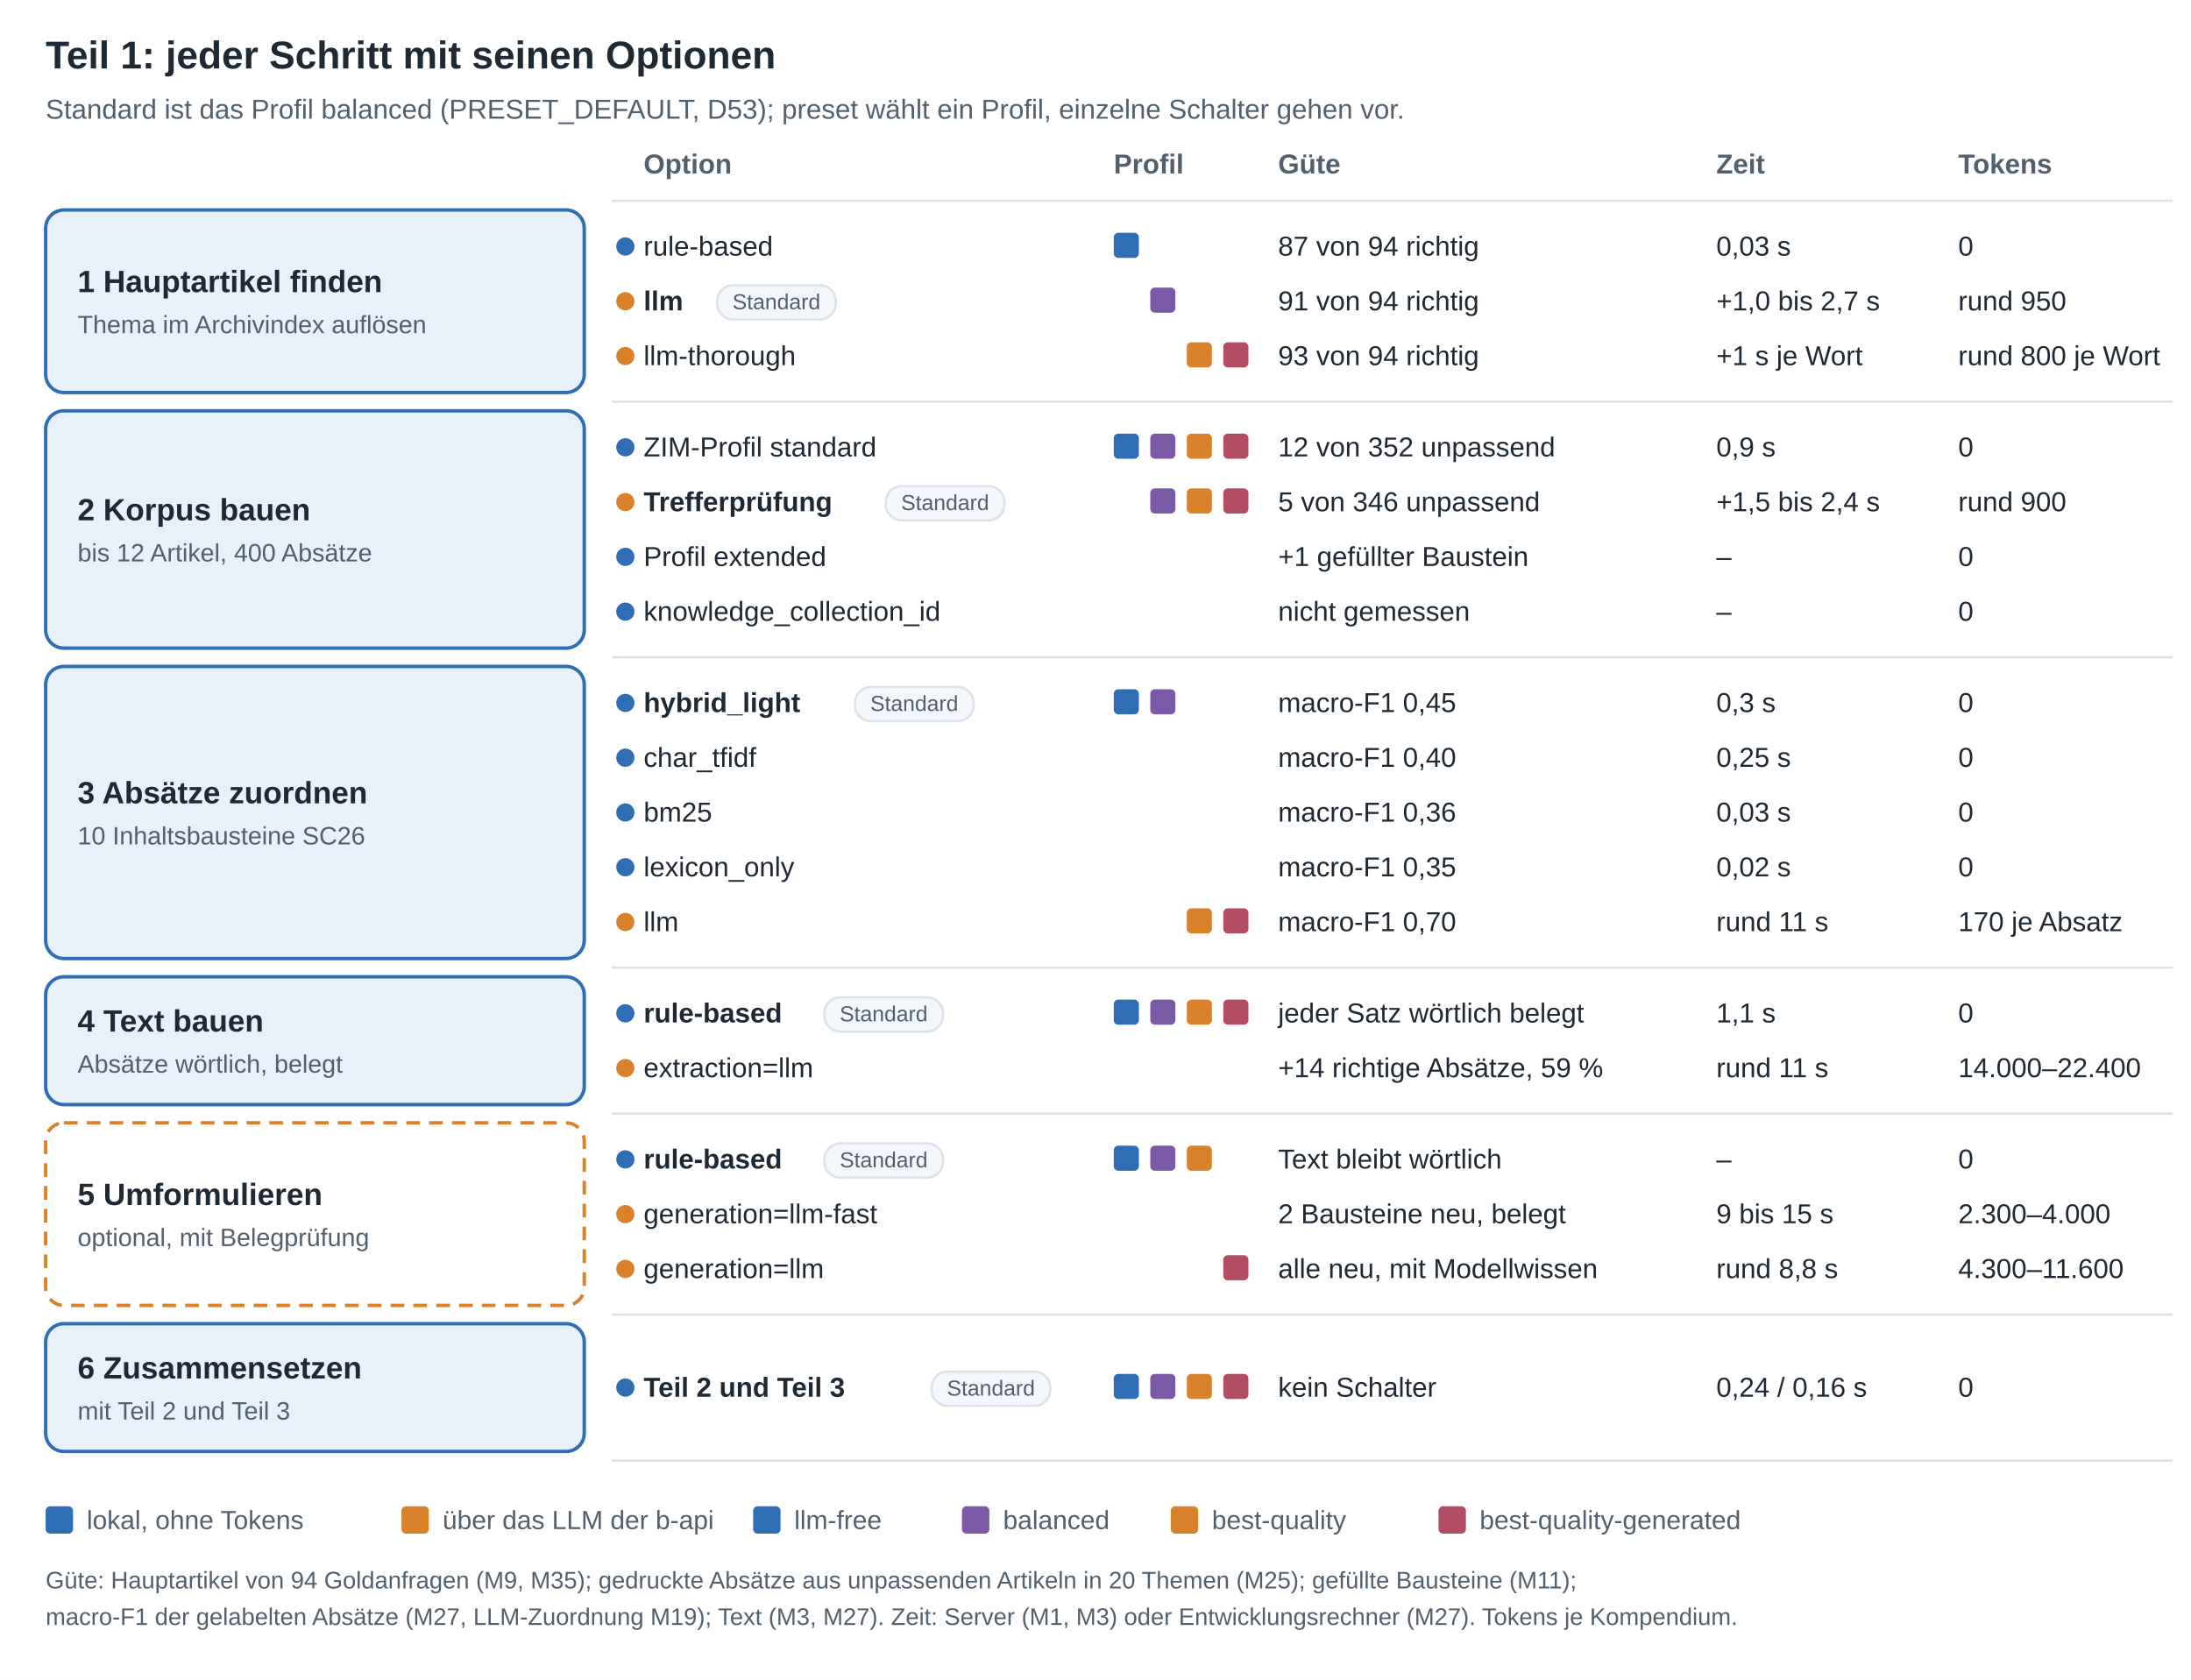
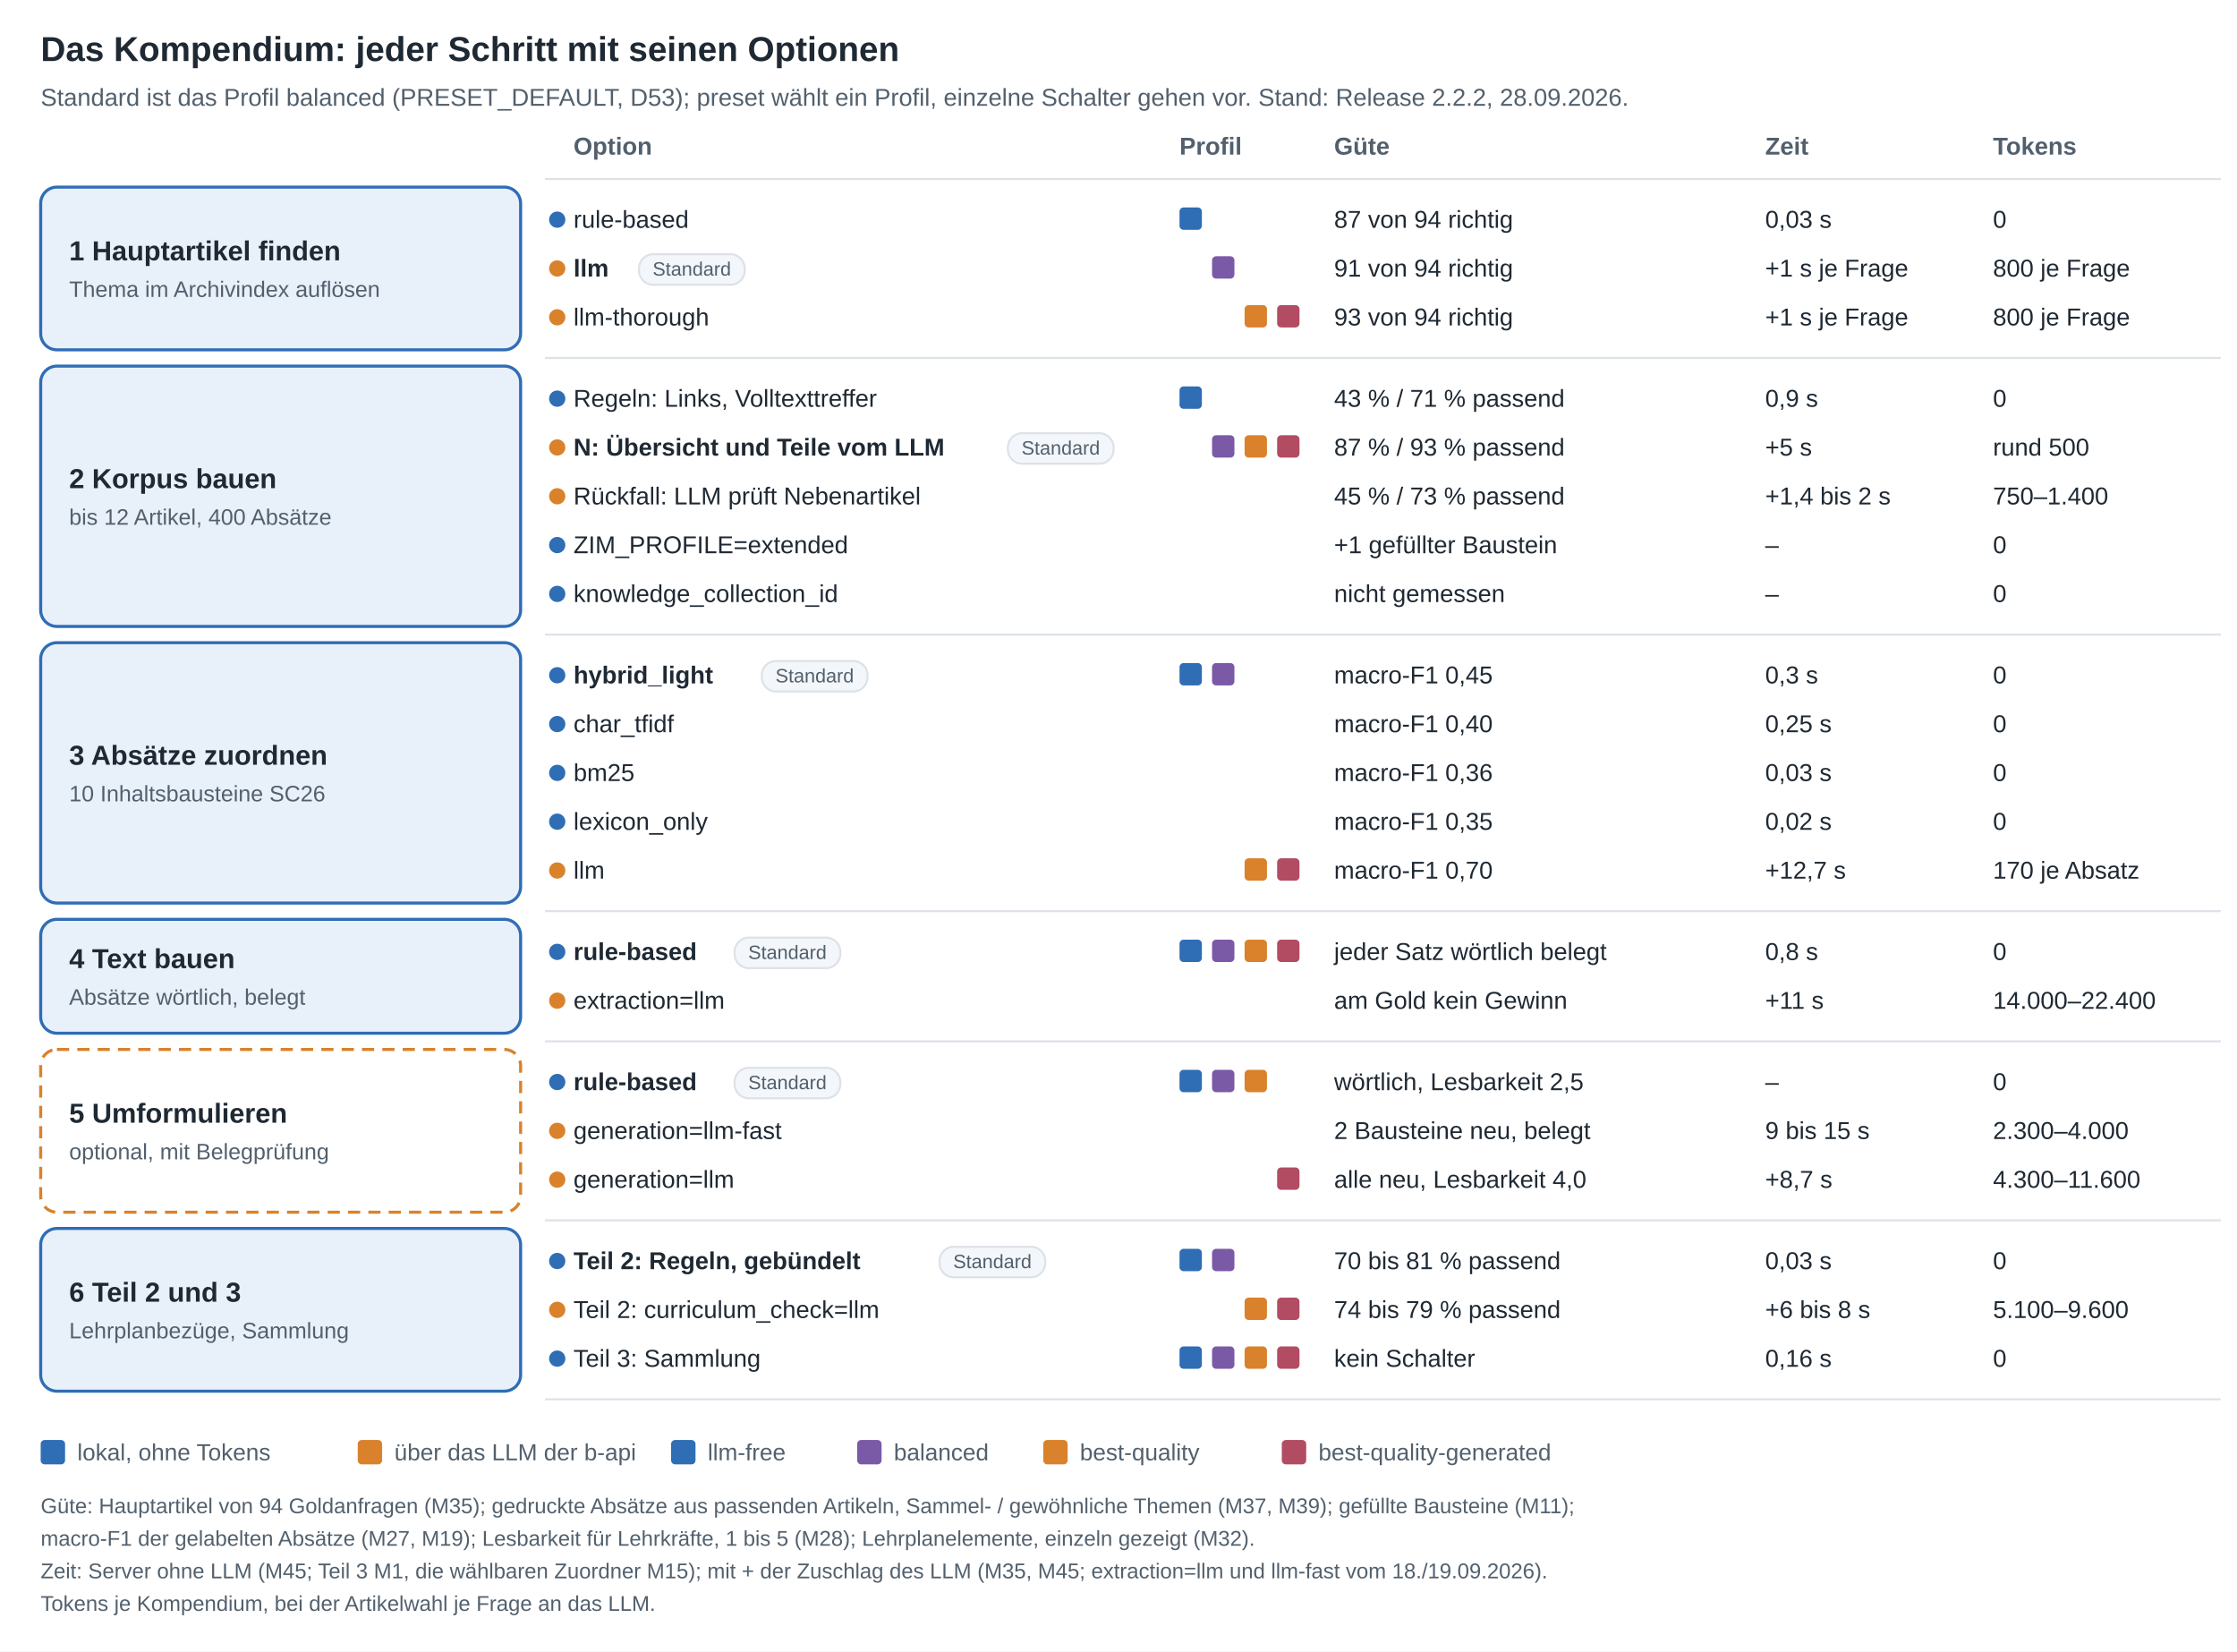
- <svg xmlns="http://www.w3.org/2000/svg" width="960" height="736" viewBox="0 0 960 736" font-family="Segoe UI, Helvetica Neue, Arial, sans-serif" role="img" aria-label="Ablauf von Teil 1 mit allen Optionen, ihrer Güte, Zeit und ihren Tokens">
-   <rect width="960" height="736" fill="#ffffff" />
-   <text x="20.0" y="30.0" font-size="17" fill="#1f2933" text-anchor="start" font-weight="600">Teil 1: jeder Schritt mit seinen Optionen</text>
-   <text x="20.0" y="52.0" font-size="12" fill="#52606d" text-anchor="start" font-weight="normal">Standard ist das Profil balanced (PRESET_DEFAULT, D53); preset wählt ein Profil, einzelne Schalter gehen vor.</text>
+ <svg xmlns="http://www.w3.org/2000/svg" width="1100" height="812" viewBox="0 0 1100 812" font-family="Segoe UI, Helvetica Neue, Arial, sans-serif" role="img" aria-label="Ablauf des Kompendiums mit allen Optionen, ihrer Güte, Zeit und ihren Tokens">
+   <rect width="1100" height="812" fill="#ffffff" />
+   <text x="20.0" y="30.0" font-size="17" fill="#1f2933" text-anchor="start" font-weight="600">Das Kompendium: jeder Schritt mit seinen Optionen</text>
+   <text x="20.0" y="52.0" font-size="12" fill="#52606d" text-anchor="start" font-weight="normal">Standard ist das Profil balanced (PRESET_DEFAULT, D53); preset wählt ein Profil, einzelne Schalter gehen vor. Stand: Release 2.2.2, 28.09.2026.</text>
  <text x="282.0" y="76.0" font-size="12" fill="#52606d" text-anchor="start" font-weight="600">Option</text>
-   <text x="488.0" y="76.0" font-size="12" fill="#52606d" text-anchor="start" font-weight="600">Profil</text>
-   <text x="560.0" y="76.0" font-size="12" fill="#52606d" text-anchor="start" font-weight="600">Güte</text>
-   <text x="752.0" y="76.0" font-size="12" fill="#52606d" text-anchor="start" font-weight="600">Zeit</text>
-   <text x="858.0" y="76.0" font-size="12" fill="#52606d" text-anchor="start" font-weight="600">Tokens</text>
+   <text x="580.0" y="76.0" font-size="12" fill="#52606d" text-anchor="start" font-weight="600">Profil</text>
+   <text x="656.0" y="76.0" font-size="12" fill="#52606d" text-anchor="start" font-weight="600">Güte</text>
+   <text x="868.0" y="76.0" font-size="12" fill="#52606d" text-anchor="start" font-weight="600">Zeit</text>
+   <text x="980.0" y="76.0" font-size="12" fill="#52606d" text-anchor="start" font-weight="600">Tokens</text>
  <rect x="20.0" y="92.0" width="236.0" height="80.0" rx="8" fill="#e8f0fa" stroke="#2f6db5" stroke-width="1.5" />
  <text x="34.0" y="128.0" font-size="13.5" fill="#1f2933" text-anchor="start" font-weight="600">1  Hauptartikel finden</text>
  <text x="34.0" y="146.0" font-size="11" fill="#52606d" text-anchor="start" font-weight="normal">Thema im Archivindex auflösen</text>
-   <line x1="268.0" y1="88.0" x2="952.0" y2="88.0" stroke="#dde2e8" stroke-width="1" />
+   <line x1="268.0" y1="88.0" x2="1092.0" y2="88.0" stroke="#dde2e8" stroke-width="1" />
  <circle cx="274.0" cy="108.0" r="4" fill="#2f6db5" stroke="none" stroke-width="1" />
  <text x="282.0" y="112.0" font-size="12" fill="#1f2933" text-anchor="start" font-weight="normal">rule-based</text>
-   <rect x="488.0" y="102.0" width="11.0" height="11.0" rx="2" fill="#2f6db5" stroke="none" stroke-width="1" />
-   <text x="560.0" y="112.0" font-size="12" fill="#1f2933" text-anchor="start" font-weight="normal">87 von 94 richtig</text>
-   <text x="752.0" y="112.0" font-size="12" fill="#1f2933" text-anchor="start" font-weight="normal">0,03 s</text>
-   <text x="858.0" y="112.0" font-size="12" fill="#1f2933" text-anchor="start" font-weight="normal">0</text>
+   <rect x="580.0" y="102.0" width="11.0" height="11.0" rx="2" fill="#2f6db5" stroke="none" stroke-width="1" />
+   <text x="656.0" y="112.0" font-size="12" fill="#1f2933" text-anchor="start" font-weight="normal">87 von 94 richtig</text>
+   <text x="868.0" y="112.0" font-size="12" fill="#1f2933" text-anchor="start" font-weight="normal">0,03 s</text>
+   <text x="980.0" y="112.0" font-size="12" fill="#1f2933" text-anchor="start" font-weight="normal">0</text>
  <circle cx="274.0" cy="132.0" r="4" fill="#d9822b" stroke="none" stroke-width="1" />
  <text x="282.0" y="136.0" font-size="12" fill="#1f2933" text-anchor="start" font-weight="600">llm</text>
  <rect x="314.2" y="125.0" width="52.0" height="15.0" rx="7" fill="#f3f6fa" stroke="#dde2e8" stroke-width="1" />
  <text x="340.2" y="135.5" font-size="9.5" fill="#52606d" text-anchor="middle" font-weight="normal">Standard</text>
-   <rect x="504.0" y="126.0" width="11.0" height="11.0" rx="2" fill="#7a5aa6" stroke="none" stroke-width="1" />
-   <text x="560.0" y="136.0" font-size="12" fill="#1f2933" text-anchor="start" font-weight="normal">91 von 94 richtig</text>
-   <text x="752.0" y="136.0" font-size="12" fill="#1f2933" text-anchor="start" font-weight="normal">+1,0 bis 2,7 s</text>
-   <text x="858.0" y="136.0" font-size="12" fill="#1f2933" text-anchor="start" font-weight="normal">rund 950</text>
+   <rect x="596.0" y="126.0" width="11.0" height="11.0" rx="2" fill="#7a5aa6" stroke="none" stroke-width="1" />
+   <text x="656.0" y="136.0" font-size="12" fill="#1f2933" text-anchor="start" font-weight="normal">91 von 94 richtig</text>
+   <text x="868.0" y="136.0" font-size="12" fill="#1f2933" text-anchor="start" font-weight="normal">+1 s je Frage</text>
+   <text x="980.0" y="136.0" font-size="12" fill="#1f2933" text-anchor="start" font-weight="normal">800 je Frage</text>
  <circle cx="274.0" cy="156.0" r="4" fill="#d9822b" stroke="none" stroke-width="1" />
  <text x="282.0" y="160.0" font-size="12" fill="#1f2933" text-anchor="start" font-weight="normal">llm-thorough</text>
-   <rect x="520.0" y="150.0" width="11.0" height="11.0" rx="2" fill="#d9822b" stroke="none" stroke-width="1" />
-   <rect x="536.0" y="150.0" width="11.0" height="11.0" rx="2" fill="#b24c63" stroke="none" stroke-width="1" />
-   <text x="560.0" y="160.0" font-size="12" fill="#1f2933" text-anchor="start" font-weight="normal">93 von 94 richtig</text>
-   <text x="752.0" y="160.0" font-size="12" fill="#1f2933" text-anchor="start" font-weight="normal">+1 s je Wort</text>
-   <text x="858.0" y="160.0" font-size="12" fill="#1f2933" text-anchor="start" font-weight="normal">rund 800 je Wort</text>
-   <rect x="20.0" y="180.0" width="236.0" height="104.0" rx="8" fill="#e8f0fa" stroke="#2f6db5" stroke-width="1.5" />
-   <text x="34.0" y="228.0" font-size="13.5" fill="#1f2933" text-anchor="start" font-weight="600">2  Korpus bauen</text>
-   <text x="34.0" y="246.0" font-size="11" fill="#52606d" text-anchor="start" font-weight="normal">bis 12 Artikel, 400 Absätze</text>
-   <line x1="268.0" y1="176.0" x2="952.0" y2="176.0" stroke="#dde2e8" stroke-width="1" />
+   <rect x="612.0" y="150.0" width="11.0" height="11.0" rx="2" fill="#d9822b" stroke="none" stroke-width="1" />
+   <rect x="628.0" y="150.0" width="11.0" height="11.0" rx="2" fill="#b24c63" stroke="none" stroke-width="1" />
+   <text x="656.0" y="160.0" font-size="12" fill="#1f2933" text-anchor="start" font-weight="normal">93 von 94 richtig</text>
+   <text x="868.0" y="160.0" font-size="12" fill="#1f2933" text-anchor="start" font-weight="normal">+1 s je Frage</text>
+   <text x="980.0" y="160.0" font-size="12" fill="#1f2933" text-anchor="start" font-weight="normal">800 je Frage</text>
+   <rect x="20.0" y="180.0" width="236.0" height="128.0" rx="8" fill="#e8f0fa" stroke="#2f6db5" stroke-width="1.5" />
+   <text x="34.0" y="240.0" font-size="13.5" fill="#1f2933" text-anchor="start" font-weight="600">2  Korpus bauen</text>
+   <text x="34.0" y="258.0" font-size="11" fill="#52606d" text-anchor="start" font-weight="normal">bis 12 Artikel, 400 Absätze</text>
+   <line x1="268.0" y1="176.0" x2="1092.0" y2="176.0" stroke="#dde2e8" stroke-width="1" />
  <circle cx="274.0" cy="196.0" r="4" fill="#2f6db5" stroke="none" stroke-width="1" />
-   <text x="282.0" y="200.0" font-size="12" fill="#1f2933" text-anchor="start" font-weight="normal">ZIM-Profil standard</text>
-   <rect x="488.0" y="190.0" width="11.0" height="11.0" rx="2" fill="#2f6db5" stroke="none" stroke-width="1" />
-   <rect x="504.0" y="190.0" width="11.0" height="11.0" rx="2" fill="#7a5aa6" stroke="none" stroke-width="1" />
-   <rect x="520.0" y="190.0" width="11.0" height="11.0" rx="2" fill="#d9822b" stroke="none" stroke-width="1" />
-   <rect x="536.0" y="190.0" width="11.0" height="11.0" rx="2" fill="#b24c63" stroke="none" stroke-width="1" />
-   <text x="560.0" y="200.0" font-size="12" fill="#1f2933" text-anchor="start" font-weight="normal">12 von 352 unpassend</text>
-   <text x="752.0" y="200.0" font-size="12" fill="#1f2933" text-anchor="start" font-weight="normal">0,9 s</text>
-   <text x="858.0" y="200.0" font-size="12" fill="#1f2933" text-anchor="start" font-weight="normal">0</text>
+   <text x="282.0" y="200.0" font-size="12" fill="#1f2933" text-anchor="start" font-weight="normal">Regeln: Links, Volltexttreffer</text>
+   <rect x="580.0" y="190.0" width="11.0" height="11.0" rx="2" fill="#2f6db5" stroke="none" stroke-width="1" />
+   <text x="656.0" y="200.0" font-size="12" fill="#1f2933" text-anchor="start" font-weight="normal">43 % / 71 % passend</text>
+   <text x="868.0" y="200.0" font-size="12" fill="#1f2933" text-anchor="start" font-weight="normal">0,9 s</text>
+   <text x="980.0" y="200.0" font-size="12" fill="#1f2933" text-anchor="start" font-weight="normal">0</text>
  <circle cx="274.0" cy="220.0" r="4" fill="#d9822b" stroke="none" stroke-width="1" />
-   <text x="282.0" y="224.0" font-size="12" fill="#1f2933" text-anchor="start" font-weight="600">Trefferprüfung</text>
-   <rect x="388.1" y="213.0" width="52.0" height="15.0" rx="7" fill="#f3f6fa" stroke="#dde2e8" stroke-width="1" />
-   <text x="414.1" y="223.5" font-size="9.5" fill="#52606d" text-anchor="middle" font-weight="normal">Standard</text>
-   <rect x="504.0" y="214.0" width="11.0" height="11.0" rx="2" fill="#7a5aa6" stroke="none" stroke-width="1" />
-   <rect x="520.0" y="214.0" width="11.0" height="11.0" rx="2" fill="#d9822b" stroke="none" stroke-width="1" />
-   <rect x="536.0" y="214.0" width="11.0" height="11.0" rx="2" fill="#b24c63" stroke="none" stroke-width="1" />
-   <text x="560.0" y="224.0" font-size="12" fill="#1f2933" text-anchor="start" font-weight="normal">5 von 346 unpassend</text>
-   <text x="752.0" y="224.0" font-size="12" fill="#1f2933" text-anchor="start" font-weight="normal">+1,5 bis 2,4 s</text>
-   <text x="858.0" y="224.0" font-size="12" fill="#1f2933" text-anchor="start" font-weight="normal">rund 900</text>
-   <circle cx="274.0" cy="244.0" r="4" fill="#2f6db5" stroke="none" stroke-width="1" />
-   <text x="282.0" y="248.0" font-size="12" fill="#1f2933" text-anchor="start" font-weight="normal">Profil extended</text>
-   <text x="560.0" y="248.0" font-size="12" fill="#1f2933" text-anchor="start" font-weight="normal">+1 gefüllter Baustein</text>
-   <text x="752.0" y="248.0" font-size="12" fill="#1f2933" text-anchor="start" font-weight="normal">–</text>
-   <text x="858.0" y="248.0" font-size="12" fill="#1f2933" text-anchor="start" font-weight="normal">0</text>
+   <text x="282.0" y="224.0" font-size="12" fill="#1f2933" text-anchor="start" font-weight="600">N: Übersicht und Teile vom LLM</text>
+   <rect x="495.6" y="213.0" width="52.0" height="15.0" rx="7" fill="#f3f6fa" stroke="#dde2e8" stroke-width="1" />
+   <text x="521.6" y="223.5" font-size="9.5" fill="#52606d" text-anchor="middle" font-weight="normal">Standard</text>
+   <rect x="596.0" y="214.0" width="11.0" height="11.0" rx="2" fill="#7a5aa6" stroke="none" stroke-width="1" />
+   <rect x="612.0" y="214.0" width="11.0" height="11.0" rx="2" fill="#d9822b" stroke="none" stroke-width="1" />
+   <rect x="628.0" y="214.0" width="11.0" height="11.0" rx="2" fill="#b24c63" stroke="none" stroke-width="1" />
+   <text x="656.0" y="224.0" font-size="12" fill="#1f2933" text-anchor="start" font-weight="normal">87 % / 93 % passend</text>
+   <text x="868.0" y="224.0" font-size="12" fill="#1f2933" text-anchor="start" font-weight="normal">+5 s</text>
+   <text x="980.0" y="224.0" font-size="12" fill="#1f2933" text-anchor="start" font-weight="normal">rund 500</text>
+   <circle cx="274.0" cy="244.0" r="4" fill="#d9822b" stroke="none" stroke-width="1" />
+   <text x="282.0" y="248.0" font-size="12" fill="#1f2933" text-anchor="start" font-weight="normal">Rückfall: LLM prüft Nebenartikel</text>
+   <text x="656.0" y="248.0" font-size="12" fill="#1f2933" text-anchor="start" font-weight="normal">45 % / 73 % passend</text>
+   <text x="868.0" y="248.0" font-size="12" fill="#1f2933" text-anchor="start" font-weight="normal">+1,4 bis 2 s</text>
+   <text x="980.0" y="248.0" font-size="12" fill="#1f2933" text-anchor="start" font-weight="normal">750–1.400</text>
  <circle cx="274.0" cy="268.0" r="4" fill="#2f6db5" stroke="none" stroke-width="1" />
-   <text x="282.0" y="272.0" font-size="12" fill="#1f2933" text-anchor="start" font-weight="normal">knowledge_collection_id</text>
-   <text x="560.0" y="272.0" font-size="12" fill="#1f2933" text-anchor="start" font-weight="normal">nicht gemessen</text>
-   <text x="752.0" y="272.0" font-size="12" fill="#1f2933" text-anchor="start" font-weight="normal">–</text>
-   <text x="858.0" y="272.0" font-size="12" fill="#1f2933" text-anchor="start" font-weight="normal">0</text>
-   <rect x="20.0" y="292.0" width="236.0" height="128.0" rx="8" fill="#e8f0fa" stroke="#2f6db5" stroke-width="1.5" />
-   <text x="34.0" y="352.0" font-size="13.5" fill="#1f2933" text-anchor="start" font-weight="600">3  Absätze zuordnen</text>
-   <text x="34.0" y="370.0" font-size="11" fill="#52606d" text-anchor="start" font-weight="normal">10 Inhaltsbausteine SC26</text>
-   <line x1="268.0" y1="288.0" x2="952.0" y2="288.0" stroke="#dde2e8" stroke-width="1" />
-   <circle cx="274.0" cy="308.0" r="4" fill="#2f6db5" stroke="none" stroke-width="1" />
-   <text x="282.0" y="312.0" font-size="12" fill="#1f2933" text-anchor="start" font-weight="600">hybrid_light</text>
-   <rect x="374.6" y="301.0" width="52.0" height="15.0" rx="7" fill="#f3f6fa" stroke="#dde2e8" stroke-width="1" />
-   <text x="400.6" y="311.5" font-size="9.5" fill="#52606d" text-anchor="middle" font-weight="normal">Standard</text>
-   <rect x="488.0" y="302.0" width="11.0" height="11.0" rx="2" fill="#2f6db5" stroke="none" stroke-width="1" />
-   <rect x="504.0" y="302.0" width="11.0" height="11.0" rx="2" fill="#7a5aa6" stroke="none" stroke-width="1" />
-   <text x="560.0" y="312.0" font-size="12" fill="#1f2933" text-anchor="start" font-weight="normal">macro-F1 0,45</text>
-   <text x="752.0" y="312.0" font-size="12" fill="#1f2933" text-anchor="start" font-weight="normal">0,3 s</text>
-   <text x="858.0" y="312.0" font-size="12" fill="#1f2933" text-anchor="start" font-weight="normal">0</text>
+   <text x="282.0" y="272.0" font-size="12" fill="#1f2933" text-anchor="start" font-weight="normal">ZIM_PROFILE=extended</text>
+   <text x="656.0" y="272.0" font-size="12" fill="#1f2933" text-anchor="start" font-weight="normal">+1 gefüllter Baustein</text>
+   <text x="868.0" y="272.0" font-size="12" fill="#1f2933" text-anchor="start" font-weight="normal">–</text>
+   <text x="980.0" y="272.0" font-size="12" fill="#1f2933" text-anchor="start" font-weight="normal">0</text>
+   <circle cx="274.0" cy="292.0" r="4" fill="#2f6db5" stroke="none" stroke-width="1" />
+   <text x="282.0" y="296.0" font-size="12" fill="#1f2933" text-anchor="start" font-weight="normal">knowledge_collection_id</text>
+   <text x="656.0" y="296.0" font-size="12" fill="#1f2933" text-anchor="start" font-weight="normal">nicht gemessen</text>
+   <text x="868.0" y="296.0" font-size="12" fill="#1f2933" text-anchor="start" font-weight="normal">–</text>
+   <text x="980.0" y="296.0" font-size="12" fill="#1f2933" text-anchor="start" font-weight="normal">0</text>
+   <rect x="20.0" y="316.0" width="236.0" height="128.0" rx="8" fill="#e8f0fa" stroke="#2f6db5" stroke-width="1.5" />
+   <text x="34.0" y="376.0" font-size="13.5" fill="#1f2933" text-anchor="start" font-weight="600">3  Absätze zuordnen</text>
+   <text x="34.0" y="394.0" font-size="11" fill="#52606d" text-anchor="start" font-weight="normal">10 Inhaltsbausteine SC26</text>
+   <line x1="268.0" y1="312.0" x2="1092.0" y2="312.0" stroke="#dde2e8" stroke-width="1" />
  <circle cx="274.0" cy="332.0" r="4" fill="#2f6db5" stroke="none" stroke-width="1" />
-   <text x="282.0" y="336.0" font-size="12" fill="#1f2933" text-anchor="start" font-weight="normal">char_tfidf</text>
-   <text x="560.0" y="336.0" font-size="12" fill="#1f2933" text-anchor="start" font-weight="normal">macro-F1 0,40</text>
-   <text x="752.0" y="336.0" font-size="12" fill="#1f2933" text-anchor="start" font-weight="normal">0,25 s</text>
-   <text x="858.0" y="336.0" font-size="12" fill="#1f2933" text-anchor="start" font-weight="normal">0</text>
+   <text x="282.0" y="336.0" font-size="12" fill="#1f2933" text-anchor="start" font-weight="600">hybrid_light</text>
+   <rect x="374.6" y="325.0" width="52.0" height="15.0" rx="7" fill="#f3f6fa" stroke="#dde2e8" stroke-width="1" />
+   <text x="400.6" y="335.5" font-size="9.5" fill="#52606d" text-anchor="middle" font-weight="normal">Standard</text>
+   <rect x="580.0" y="326.0" width="11.0" height="11.0" rx="2" fill="#2f6db5" stroke="none" stroke-width="1" />
+   <rect x="596.0" y="326.0" width="11.0" height="11.0" rx="2" fill="#7a5aa6" stroke="none" stroke-width="1" />
+   <text x="656.0" y="336.0" font-size="12" fill="#1f2933" text-anchor="start" font-weight="normal">macro-F1 0,45</text>
+   <text x="868.0" y="336.0" font-size="12" fill="#1f2933" text-anchor="start" font-weight="normal">0,3 s</text>
+   <text x="980.0" y="336.0" font-size="12" fill="#1f2933" text-anchor="start" font-weight="normal">0</text>
  <circle cx="274.0" cy="356.0" r="4" fill="#2f6db5" stroke="none" stroke-width="1" />
-   <text x="282.0" y="360.0" font-size="12" fill="#1f2933" text-anchor="start" font-weight="normal">bm25</text>
-   <text x="560.0" y="360.0" font-size="12" fill="#1f2933" text-anchor="start" font-weight="normal">macro-F1 0,36</text>
-   <text x="752.0" y="360.0" font-size="12" fill="#1f2933" text-anchor="start" font-weight="normal">0,03 s</text>
-   <text x="858.0" y="360.0" font-size="12" fill="#1f2933" text-anchor="start" font-weight="normal">0</text>
+   <text x="282.0" y="360.0" font-size="12" fill="#1f2933" text-anchor="start" font-weight="normal">char_tfidf</text>
+   <text x="656.0" y="360.0" font-size="12" fill="#1f2933" text-anchor="start" font-weight="normal">macro-F1 0,40</text>
+   <text x="868.0" y="360.0" font-size="12" fill="#1f2933" text-anchor="start" font-weight="normal">0,25 s</text>
+   <text x="980.0" y="360.0" font-size="12" fill="#1f2933" text-anchor="start" font-weight="normal">0</text>
  <circle cx="274.0" cy="380.0" r="4" fill="#2f6db5" stroke="none" stroke-width="1" />
-   <text x="282.0" y="384.0" font-size="12" fill="#1f2933" text-anchor="start" font-weight="normal">lexicon_only</text>
-   <text x="560.0" y="384.0" font-size="12" fill="#1f2933" text-anchor="start" font-weight="normal">macro-F1 0,35</text>
-   <text x="752.0" y="384.0" font-size="12" fill="#1f2933" text-anchor="start" font-weight="normal">0,02 s</text>
-   <text x="858.0" y="384.0" font-size="12" fill="#1f2933" text-anchor="start" font-weight="normal">0</text>
-   <circle cx="274.0" cy="404.0" r="4" fill="#d9822b" stroke="none" stroke-width="1" />
-   <text x="282.0" y="408.0" font-size="12" fill="#1f2933" text-anchor="start" font-weight="normal">llm</text>
-   <rect x="520.0" y="398.0" width="11.0" height="11.0" rx="2" fill="#d9822b" stroke="none" stroke-width="1" />
-   <rect x="536.0" y="398.0" width="11.0" height="11.0" rx="2" fill="#b24c63" stroke="none" stroke-width="1" />
-   <text x="560.0" y="408.0" font-size="12" fill="#1f2933" text-anchor="start" font-weight="normal">macro-F1 0,70</text>
-   <text x="752.0" y="408.0" font-size="12" fill="#1f2933" text-anchor="start" font-weight="normal">rund 11 s</text>
-   <text x="858.0" y="408.0" font-size="12" fill="#1f2933" text-anchor="start" font-weight="normal">170 je Absatz</text>
-   <rect x="20.0" y="428.0" width="236.0" height="56.0" rx="8" fill="#e8f0fa" stroke="#2f6db5" stroke-width="1.5" />
-   <text x="34.0" y="452.0" font-size="13.5" fill="#1f2933" text-anchor="start" font-weight="600">4  Text bauen</text>
-   <text x="34.0" y="470.0" font-size="11" fill="#52606d" text-anchor="start" font-weight="normal">Absätze wörtlich, belegt</text>
-   <line x1="268.0" y1="424.0" x2="952.0" y2="424.0" stroke="#dde2e8" stroke-width="1" />
-   <circle cx="274.0" cy="444.0" r="4" fill="#2f6db5" stroke="none" stroke-width="1" />
-   <text x="282.0" y="448.0" font-size="12" fill="#1f2933" text-anchor="start" font-weight="600">rule-based</text>
-   <rect x="361.2" y="437.0" width="52.0" height="15.0" rx="7" fill="#f3f6fa" stroke="#dde2e8" stroke-width="1" />
-   <text x="387.2" y="447.5" font-size="9.5" fill="#52606d" text-anchor="middle" font-weight="normal">Standard</text>
-   <rect x="488.0" y="438.0" width="11.0" height="11.0" rx="2" fill="#2f6db5" stroke="none" stroke-width="1" />
-   <rect x="504.0" y="438.0" width="11.0" height="11.0" rx="2" fill="#7a5aa6" stroke="none" stroke-width="1" />
-   <rect x="520.0" y="438.0" width="11.0" height="11.0" rx="2" fill="#d9822b" stroke="none" stroke-width="1" />
-   <rect x="536.0" y="438.0" width="11.0" height="11.0" rx="2" fill="#b24c63" stroke="none" stroke-width="1" />
-   <text x="560.0" y="448.0" font-size="12" fill="#1f2933" text-anchor="start" font-weight="normal">jeder Satz wörtlich belegt</text>
-   <text x="752.0" y="448.0" font-size="12" fill="#1f2933" text-anchor="start" font-weight="normal">1,1 s</text>
-   <text x="858.0" y="448.0" font-size="12" fill="#1f2933" text-anchor="start" font-weight="normal">0</text>
-   <circle cx="274.0" cy="468.0" r="4" fill="#d9822b" stroke="none" stroke-width="1" />
-   <text x="282.0" y="472.0" font-size="12" fill="#1f2933" text-anchor="start" font-weight="normal">extraction=llm</text>
-   <text x="560.0" y="472.0" font-size="12" fill="#1f2933" text-anchor="start" font-weight="normal">+14 richtige Absätze, 59 %</text>
-   <text x="752.0" y="472.0" font-size="12" fill="#1f2933" text-anchor="start" font-weight="normal">rund 11 s</text>
-   <text x="858.0" y="472.0" font-size="12" fill="#1f2933" text-anchor="start" font-weight="normal">14.000–22.400</text>
-   <rect x="20.0" y="492.0" width="236.0" height="80.0" rx="8" fill="#ffffff" stroke="#d9822b" stroke-width="1.5" stroke-dasharray="6 4" />
-   <text x="34.0" y="528.0" font-size="13.5" fill="#1f2933" text-anchor="start" font-weight="600">5  Umformulieren</text>
-   <text x="34.0" y="546.0" font-size="11" fill="#52606d" text-anchor="start" font-weight="normal">optional, mit Belegprüfung</text>
-   <line x1="268.0" y1="488.0" x2="952.0" y2="488.0" stroke="#dde2e8" stroke-width="1" />
-   <circle cx="274.0" cy="508.0" r="4" fill="#2f6db5" stroke="none" stroke-width="1" />
-   <text x="282.0" y="512.0" font-size="12" fill="#1f2933" text-anchor="start" font-weight="600">rule-based</text>
-   <rect x="361.2" y="501.0" width="52.0" height="15.0" rx="7" fill="#f3f6fa" stroke="#dde2e8" stroke-width="1" />
-   <text x="387.2" y="511.5" font-size="9.5" fill="#52606d" text-anchor="middle" font-weight="normal">Standard</text>
-   <rect x="488.0" y="502.0" width="11.0" height="11.0" rx="2" fill="#2f6db5" stroke="none" stroke-width="1" />
-   <rect x="504.0" y="502.0" width="11.0" height="11.0" rx="2" fill="#7a5aa6" stroke="none" stroke-width="1" />
-   <rect x="520.0" y="502.0" width="11.0" height="11.0" rx="2" fill="#d9822b" stroke="none" stroke-width="1" />
-   <text x="560.0" y="512.0" font-size="12" fill="#1f2933" text-anchor="start" font-weight="normal">Text bleibt wörtlich</text>
-   <text x="752.0" y="512.0" font-size="12" fill="#1f2933" text-anchor="start" font-weight="normal">–</text>
-   <text x="858.0" y="512.0" font-size="12" fill="#1f2933" text-anchor="start" font-weight="normal">0</text>
-   <circle cx="274.0" cy="532.0" r="4" fill="#d9822b" stroke="none" stroke-width="1" />
-   <text x="282.0" y="536.0" font-size="12" fill="#1f2933" text-anchor="start" font-weight="normal">generation=llm-fast</text>
-   <text x="560.0" y="536.0" font-size="12" fill="#1f2933" text-anchor="start" font-weight="normal">2 Bausteine neu, belegt</text>
-   <text x="752.0" y="536.0" font-size="12" fill="#1f2933" text-anchor="start" font-weight="normal">9 bis 15 s</text>
-   <text x="858.0" y="536.0" font-size="12" fill="#1f2933" text-anchor="start" font-weight="normal">2.300–4.000</text>
+   <text x="282.0" y="384.0" font-size="12" fill="#1f2933" text-anchor="start" font-weight="normal">bm25</text>
+   <text x="656.0" y="384.0" font-size="12" fill="#1f2933" text-anchor="start" font-weight="normal">macro-F1 0,36</text>
+   <text x="868.0" y="384.0" font-size="12" fill="#1f2933" text-anchor="start" font-weight="normal">0,03 s</text>
+   <text x="980.0" y="384.0" font-size="12" fill="#1f2933" text-anchor="start" font-weight="normal">0</text>
+   <circle cx="274.0" cy="404.0" r="4" fill="#2f6db5" stroke="none" stroke-width="1" />
+   <text x="282.0" y="408.0" font-size="12" fill="#1f2933" text-anchor="start" font-weight="normal">lexicon_only</text>
+   <text x="656.0" y="408.0" font-size="12" fill="#1f2933" text-anchor="start" font-weight="normal">macro-F1 0,35</text>
+   <text x="868.0" y="408.0" font-size="12" fill="#1f2933" text-anchor="start" font-weight="normal">0,02 s</text>
+   <text x="980.0" y="408.0" font-size="12" fill="#1f2933" text-anchor="start" font-weight="normal">0</text>
+   <circle cx="274.0" cy="428.0" r="4" fill="#d9822b" stroke="none" stroke-width="1" />
+   <text x="282.0" y="432.0" font-size="12" fill="#1f2933" text-anchor="start" font-weight="normal">llm</text>
+   <rect x="612.0" y="422.0" width="11.0" height="11.0" rx="2" fill="#d9822b" stroke="none" stroke-width="1" />
+   <rect x="628.0" y="422.0" width="11.0" height="11.0" rx="2" fill="#b24c63" stroke="none" stroke-width="1" />
+   <text x="656.0" y="432.0" font-size="12" fill="#1f2933" text-anchor="start" font-weight="normal">macro-F1 0,70</text>
+   <text x="868.0" y="432.0" font-size="12" fill="#1f2933" text-anchor="start" font-weight="normal">+12,7 s</text>
+   <text x="980.0" y="432.0" font-size="12" fill="#1f2933" text-anchor="start" font-weight="normal">170 je Absatz</text>
+   <rect x="20.0" y="452.0" width="236.0" height="56.0" rx="8" fill="#e8f0fa" stroke="#2f6db5" stroke-width="1.5" />
+   <text x="34.0" y="476.0" font-size="13.5" fill="#1f2933" text-anchor="start" font-weight="600">4  Text bauen</text>
+   <text x="34.0" y="494.0" font-size="11" fill="#52606d" text-anchor="start" font-weight="normal">Absätze wörtlich, belegt</text>
+   <line x1="268.0" y1="448.0" x2="1092.0" y2="448.0" stroke="#dde2e8" stroke-width="1" />
+   <circle cx="274.0" cy="468.0" r="4" fill="#2f6db5" stroke="none" stroke-width="1" />
+   <text x="282.0" y="472.0" font-size="12" fill="#1f2933" text-anchor="start" font-weight="600">rule-based</text>
+   <rect x="361.2" y="461.0" width="52.0" height="15.0" rx="7" fill="#f3f6fa" stroke="#dde2e8" stroke-width="1" />
+   <text x="387.2" y="471.5" font-size="9.5" fill="#52606d" text-anchor="middle" font-weight="normal">Standard</text>
+   <rect x="580.0" y="462.0" width="11.0" height="11.0" rx="2" fill="#2f6db5" stroke="none" stroke-width="1" />
+   <rect x="596.0" y="462.0" width="11.0" height="11.0" rx="2" fill="#7a5aa6" stroke="none" stroke-width="1" />
+   <rect x="612.0" y="462.0" width="11.0" height="11.0" rx="2" fill="#d9822b" stroke="none" stroke-width="1" />
+   <rect x="628.0" y="462.0" width="11.0" height="11.0" rx="2" fill="#b24c63" stroke="none" stroke-width="1" />
+   <text x="656.0" y="472.0" font-size="12" fill="#1f2933" text-anchor="start" font-weight="normal">jeder Satz wörtlich belegt</text>
+   <text x="868.0" y="472.0" font-size="12" fill="#1f2933" text-anchor="start" font-weight="normal">0,8 s</text>
+   <text x="980.0" y="472.0" font-size="12" fill="#1f2933" text-anchor="start" font-weight="normal">0</text>
+   <circle cx="274.0" cy="492.0" r="4" fill="#d9822b" stroke="none" stroke-width="1" />
+   <text x="282.0" y="496.0" font-size="12" fill="#1f2933" text-anchor="start" font-weight="normal">extraction=llm</text>
+   <text x="656.0" y="496.0" font-size="12" fill="#1f2933" text-anchor="start" font-weight="normal">am Gold kein Gewinn</text>
+   <text x="868.0" y="496.0" font-size="12" fill="#1f2933" text-anchor="start" font-weight="normal">+11 s</text>
+   <text x="980.0" y="496.0" font-size="12" fill="#1f2933" text-anchor="start" font-weight="normal">14.000–22.400</text>
+   <rect x="20.0" y="516.0" width="236.0" height="80.0" rx="8" fill="#ffffff" stroke="#d9822b" stroke-width="1.5" stroke-dasharray="6 4" />
+   <text x="34.0" y="552.0" font-size="13.5" fill="#1f2933" text-anchor="start" font-weight="600">5  Umformulieren</text>
+   <text x="34.0" y="570.0" font-size="11" fill="#52606d" text-anchor="start" font-weight="normal">optional, mit Belegprüfung</text>
+   <line x1="268.0" y1="512.0" x2="1092.0" y2="512.0" stroke="#dde2e8" stroke-width="1" />
+   <circle cx="274.0" cy="532.0" r="4" fill="#2f6db5" stroke="none" stroke-width="1" />
+   <text x="282.0" y="536.0" font-size="12" fill="#1f2933" text-anchor="start" font-weight="600">rule-based</text>
+   <rect x="361.2" y="525.0" width="52.0" height="15.0" rx="7" fill="#f3f6fa" stroke="#dde2e8" stroke-width="1" />
+   <text x="387.2" y="535.5" font-size="9.5" fill="#52606d" text-anchor="middle" font-weight="normal">Standard</text>
+   <rect x="580.0" y="526.0" width="11.0" height="11.0" rx="2" fill="#2f6db5" stroke="none" stroke-width="1" />
+   <rect x="596.0" y="526.0" width="11.0" height="11.0" rx="2" fill="#7a5aa6" stroke="none" stroke-width="1" />
+   <rect x="612.0" y="526.0" width="11.0" height="11.0" rx="2" fill="#d9822b" stroke="none" stroke-width="1" />
+   <text x="656.0" y="536.0" font-size="12" fill="#1f2933" text-anchor="start" font-weight="normal">wörtlich, Lesbarkeit 2,5</text>
+   <text x="868.0" y="536.0" font-size="12" fill="#1f2933" text-anchor="start" font-weight="normal">–</text>
+   <text x="980.0" y="536.0" font-size="12" fill="#1f2933" text-anchor="start" font-weight="normal">0</text>
  <circle cx="274.0" cy="556.0" r="4" fill="#d9822b" stroke="none" stroke-width="1" />
-   <text x="282.0" y="560.0" font-size="12" fill="#1f2933" text-anchor="start" font-weight="normal">generation=llm</text>
-   <rect x="536.0" y="550.0" width="11.0" height="11.0" rx="2" fill="#b24c63" stroke="none" stroke-width="1" />
-   <text x="560.0" y="560.0" font-size="12" fill="#1f2933" text-anchor="start" font-weight="normal">alle neu, mit Modellwissen</text>
-   <text x="752.0" y="560.0" font-size="12" fill="#1f2933" text-anchor="start" font-weight="normal">rund 8,8 s</text>
-   <text x="858.0" y="560.0" font-size="12" fill="#1f2933" text-anchor="start" font-weight="normal">4.300–11.600</text>
-   <rect x="20.0" y="580.0" width="236.0" height="56.0" rx="8" fill="#e8f0fa" stroke="#2f6db5" stroke-width="1.5" />
-   <text x="34.0" y="604.0" font-size="13.5" fill="#1f2933" text-anchor="start" font-weight="600">6  Zusammensetzen</text>
-   <text x="34.0" y="622.0" font-size="11" fill="#52606d" text-anchor="start" font-weight="normal">mit Teil 2 und Teil 3</text>
-   <line x1="268.0" y1="576.0" x2="952.0" y2="576.0" stroke="#dde2e8" stroke-width="1" />
-   <circle cx="274.0" cy="608.0" r="4" fill="#2f6db5" stroke="none" stroke-width="1" />
-   <text x="282.0" y="612.0" font-size="12" fill="#1f2933" text-anchor="start" font-weight="600">Teil 2 und Teil 3</text>
-   <rect x="408.2" y="601.0" width="52.0" height="15.0" rx="7" fill="#f3f6fa" stroke="#dde2e8" stroke-width="1" />
-   <text x="434.2" y="611.5" font-size="9.5" fill="#52606d" text-anchor="middle" font-weight="normal">Standard</text>
-   <rect x="488.0" y="602.0" width="11.0" height="11.0" rx="2" fill="#2f6db5" stroke="none" stroke-width="1" />
-   <rect x="504.0" y="602.0" width="11.0" height="11.0" rx="2" fill="#7a5aa6" stroke="none" stroke-width="1" />
-   <rect x="520.0" y="602.0" width="11.0" height="11.0" rx="2" fill="#d9822b" stroke="none" stroke-width="1" />
-   <rect x="536.0" y="602.0" width="11.0" height="11.0" rx="2" fill="#b24c63" stroke="none" stroke-width="1" />
-   <text x="560.0" y="612.0" font-size="12" fill="#1f2933" text-anchor="start" font-weight="normal">kein Schalter</text>
-   <text x="752.0" y="612.0" font-size="12" fill="#1f2933" text-anchor="start" font-weight="normal">0,24 / 0,16 s</text>
-   <text x="858.0" y="612.0" font-size="12" fill="#1f2933" text-anchor="start" font-weight="normal">0</text>
-   <line x1="268.0" y1="640.0" x2="952.0" y2="640.0" stroke="#dde2e8" stroke-width="1" />
-   <rect x="20.0" y="660.0" width="12.0" height="12.0" rx="2" fill="#2f6db5" stroke="none" stroke-width="1" />
-   <text x="38.0" y="670.0" font-size="11.5" fill="#52606d" text-anchor="start" font-weight="normal">lokal, ohne Tokens</text>
-   <rect x="175.9" y="660.0" width="12.0" height="12.0" rx="2" fill="#d9822b" stroke="none" stroke-width="1" />
-   <text x="193.9" y="670.0" font-size="11.5" fill="#52606d" text-anchor="start" font-weight="normal">über das LLM der b-api</text>
-   <rect x="330.0" y="660.0" width="12.0" height="12.0" rx="2" fill="#2f6db5" stroke="none" stroke-width="1" />
-   <text x="348.0" y="670.0" font-size="11.5" fill="#52606d" text-anchor="start" font-weight="normal">llm-free</text>
-   <rect x="421.5" y="660.0" width="12.0" height="12.0" rx="2" fill="#7a5aa6" stroke="none" stroke-width="1" />
-   <text x="439.5" y="670.0" font-size="11.5" fill="#52606d" text-anchor="start" font-weight="normal">balanced</text>
-   <rect x="513.0" y="660.0" width="12.0" height="12.0" rx="2" fill="#d9822b" stroke="none" stroke-width="1" />
-   <text x="531.0" y="670.0" font-size="11.5" fill="#52606d" text-anchor="start" font-weight="normal">best-quality</text>
-   <rect x="630.3" y="660.0" width="12.0" height="12.0" rx="2" fill="#b24c63" stroke="none" stroke-width="1" />
-   <text x="648.3" y="670.0" font-size="11.5" fill="#52606d" text-anchor="start" font-weight="normal">best-quality-generated</text>
-   <text x="20.0" y="696.0" font-size="10.5" fill="#52606d" text-anchor="start" font-weight="normal">Güte: Hauptartikel von 94 Goldanfragen (M9, M35); gedruckte Absätze aus unpassenden Artikeln in 20 Themen (M25); gefüllte Bausteine (M11);</text>
-   <text x="20.0" y="712.0" font-size="10.5" fill="#52606d" text-anchor="start" font-weight="normal">macro-F1 der gelabelten Absätze (M27, LLM-Zuordnung M19); Text (M3, M27). Zeit: Server (M1, M3) oder Entwicklungsrechner (M27). Tokens je Kompendium.</text>
+   <text x="282.0" y="560.0" font-size="12" fill="#1f2933" text-anchor="start" font-weight="normal">generation=llm-fast</text>
+   <text x="656.0" y="560.0" font-size="12" fill="#1f2933" text-anchor="start" font-weight="normal">2 Bausteine neu, belegt</text>
+   <text x="868.0" y="560.0" font-size="12" fill="#1f2933" text-anchor="start" font-weight="normal">9 bis 15 s</text>
+   <text x="980.0" y="560.0" font-size="12" fill="#1f2933" text-anchor="start" font-weight="normal">2.300–4.000</text>
+   <circle cx="274.0" cy="580.0" r="4" fill="#d9822b" stroke="none" stroke-width="1" />
+   <text x="282.0" y="584.0" font-size="12" fill="#1f2933" text-anchor="start" font-weight="normal">generation=llm</text>
+   <rect x="628.0" y="574.0" width="11.0" height="11.0" rx="2" fill="#b24c63" stroke="none" stroke-width="1" />
+   <text x="656.0" y="584.0" font-size="12" fill="#1f2933" text-anchor="start" font-weight="normal">alle neu, Lesbarkeit 4,0</text>
+   <text x="868.0" y="584.0" font-size="12" fill="#1f2933" text-anchor="start" font-weight="normal">+8,7 s</text>
+   <text x="980.0" y="584.0" font-size="12" fill="#1f2933" text-anchor="start" font-weight="normal">4.300–11.600</text>
+   <rect x="20.0" y="604.0" width="236.0" height="80.0" rx="8" fill="#e8f0fa" stroke="#2f6db5" stroke-width="1.5" />
+   <text x="34.0" y="640.0" font-size="13.5" fill="#1f2933" text-anchor="start" font-weight="600">6  Teil 2 und 3</text>
+   <text x="34.0" y="658.0" font-size="11" fill="#52606d" text-anchor="start" font-weight="normal">Lehrplanbezüge, Sammlung</text>
+   <line x1="268.0" y1="600.0" x2="1092.0" y2="600.0" stroke="#dde2e8" stroke-width="1" />
+   <circle cx="274.0" cy="620.0" r="4" fill="#2f6db5" stroke="none" stroke-width="1" />
+   <text x="282.0" y="624.0" font-size="12" fill="#1f2933" text-anchor="start" font-weight="600">Teil 2: Regeln, gebündelt</text>
+   <rect x="462.0" y="613.0" width="52.0" height="15.0" rx="7" fill="#f3f6fa" stroke="#dde2e8" stroke-width="1" />
+   <text x="488.0" y="623.5" font-size="9.5" fill="#52606d" text-anchor="middle" font-weight="normal">Standard</text>
+   <rect x="580.0" y="614.0" width="11.0" height="11.0" rx="2" fill="#2f6db5" stroke="none" stroke-width="1" />
+   <rect x="596.0" y="614.0" width="11.0" height="11.0" rx="2" fill="#7a5aa6" stroke="none" stroke-width="1" />
+   <text x="656.0" y="624.0" font-size="12" fill="#1f2933" text-anchor="start" font-weight="normal">70 bis 81 % passend</text>
+   <text x="868.0" y="624.0" font-size="12" fill="#1f2933" text-anchor="start" font-weight="normal">0,03 s</text>
+   <text x="980.0" y="624.0" font-size="12" fill="#1f2933" text-anchor="start" font-weight="normal">0</text>
+   <circle cx="274.0" cy="644.0" r="4" fill="#d9822b" stroke="none" stroke-width="1" />
+   <text x="282.0" y="648.0" font-size="12" fill="#1f2933" text-anchor="start" font-weight="normal">Teil 2: curriculum_check=llm</text>
+   <rect x="612.0" y="638.0" width="11.0" height="11.0" rx="2" fill="#d9822b" stroke="none" stroke-width="1" />
+   <rect x="628.0" y="638.0" width="11.0" height="11.0" rx="2" fill="#b24c63" stroke="none" stroke-width="1" />
+   <text x="656.0" y="648.0" font-size="12" fill="#1f2933" text-anchor="start" font-weight="normal">74 bis 79 % passend</text>
+   <text x="868.0" y="648.0" font-size="12" fill="#1f2933" text-anchor="start" font-weight="normal">+6 bis 8 s</text>
+   <text x="980.0" y="648.0" font-size="12" fill="#1f2933" text-anchor="start" font-weight="normal">5.100–9.600</text>
+   <circle cx="274.0" cy="668.0" r="4" fill="#2f6db5" stroke="none" stroke-width="1" />
+   <text x="282.0" y="672.0" font-size="12" fill="#1f2933" text-anchor="start" font-weight="normal">Teil 3: Sammlung</text>
+   <rect x="580.0" y="662.0" width="11.0" height="11.0" rx="2" fill="#2f6db5" stroke="none" stroke-width="1" />
+   <rect x="596.0" y="662.0" width="11.0" height="11.0" rx="2" fill="#7a5aa6" stroke="none" stroke-width="1" />
+   <rect x="612.0" y="662.0" width="11.0" height="11.0" rx="2" fill="#d9822b" stroke="none" stroke-width="1" />
+   <rect x="628.0" y="662.0" width="11.0" height="11.0" rx="2" fill="#b24c63" stroke="none" stroke-width="1" />
+   <text x="656.0" y="672.0" font-size="12" fill="#1f2933" text-anchor="start" font-weight="normal">kein Schalter</text>
+   <text x="868.0" y="672.0" font-size="12" fill="#1f2933" text-anchor="start" font-weight="normal">0,16 s</text>
+   <text x="980.0" y="672.0" font-size="12" fill="#1f2933" text-anchor="start" font-weight="normal">0</text>
+   <line x1="268.0" y1="688.0" x2="1092.0" y2="688.0" stroke="#dde2e8" stroke-width="1" />
+   <rect x="20.0" y="708.0" width="12.0" height="12.0" rx="2" fill="#2f6db5" stroke="none" stroke-width="1" />
+   <text x="38.0" y="718.0" font-size="11.5" fill="#52606d" text-anchor="start" font-weight="normal">lokal, ohne Tokens</text>
+   <rect x="175.9" y="708.0" width="12.0" height="12.0" rx="2" fill="#d9822b" stroke="none" stroke-width="1" />
+   <text x="193.9" y="718.0" font-size="11.5" fill="#52606d" text-anchor="start" font-weight="normal">über das LLM der b-api</text>
+   <rect x="330.0" y="708.0" width="12.0" height="12.0" rx="2" fill="#2f6db5" stroke="none" stroke-width="1" />
+   <text x="348.0" y="718.0" font-size="11.5" fill="#52606d" text-anchor="start" font-weight="normal">llm-free</text>
+   <rect x="421.5" y="708.0" width="12.0" height="12.0" rx="2" fill="#7a5aa6" stroke="none" stroke-width="1" />
+   <text x="439.5" y="718.0" font-size="11.5" fill="#52606d" text-anchor="start" font-weight="normal">balanced</text>
+   <rect x="513.0" y="708.0" width="12.0" height="12.0" rx="2" fill="#d9822b" stroke="none" stroke-width="1" />
+   <text x="531.0" y="718.0" font-size="11.5" fill="#52606d" text-anchor="start" font-weight="normal">best-quality</text>
+   <rect x="630.3" y="708.0" width="12.0" height="12.0" rx="2" fill="#b24c63" stroke="none" stroke-width="1" />
+   <text x="648.3" y="718.0" font-size="11.5" fill="#52606d" text-anchor="start" font-weight="normal">best-quality-generated</text>
+   <text x="20.0" y="744.0" font-size="10.5" fill="#52606d" text-anchor="start" font-weight="normal">Güte: Hauptartikel von 94 Goldanfragen (M35); gedruckte Absätze aus passenden Artikeln, Sammel- / gewöhnliche Themen (M37, M39); gefüllte Bausteine (M11);</text>
+   <text x="20.0" y="760.0" font-size="10.5" fill="#52606d" text-anchor="start" font-weight="normal">macro-F1 der gelabelten Absätze (M27, M19); Lesbarkeit für Lehrkräfte, 1 bis 5 (M28); Lehrplanelemente, einzeln gezeigt (M32).</text>
+   <text x="20.0" y="776.0" font-size="10.5" fill="#52606d" text-anchor="start" font-weight="normal">Zeit: Server ohne LLM (M45; Teil 3 M1, die wählbaren Zuordner M15); mit + der Zuschlag des LLM (M35, M45; extraction=llm und llm-fast vom 18./19.09.2026).</text>
+   <text x="20.0" y="792.0" font-size="10.5" fill="#52606d" text-anchor="start" font-weight="normal">Tokens je Kompendium, bei der Artikelwahl je Frage an das LLM.</text>
</svg>
